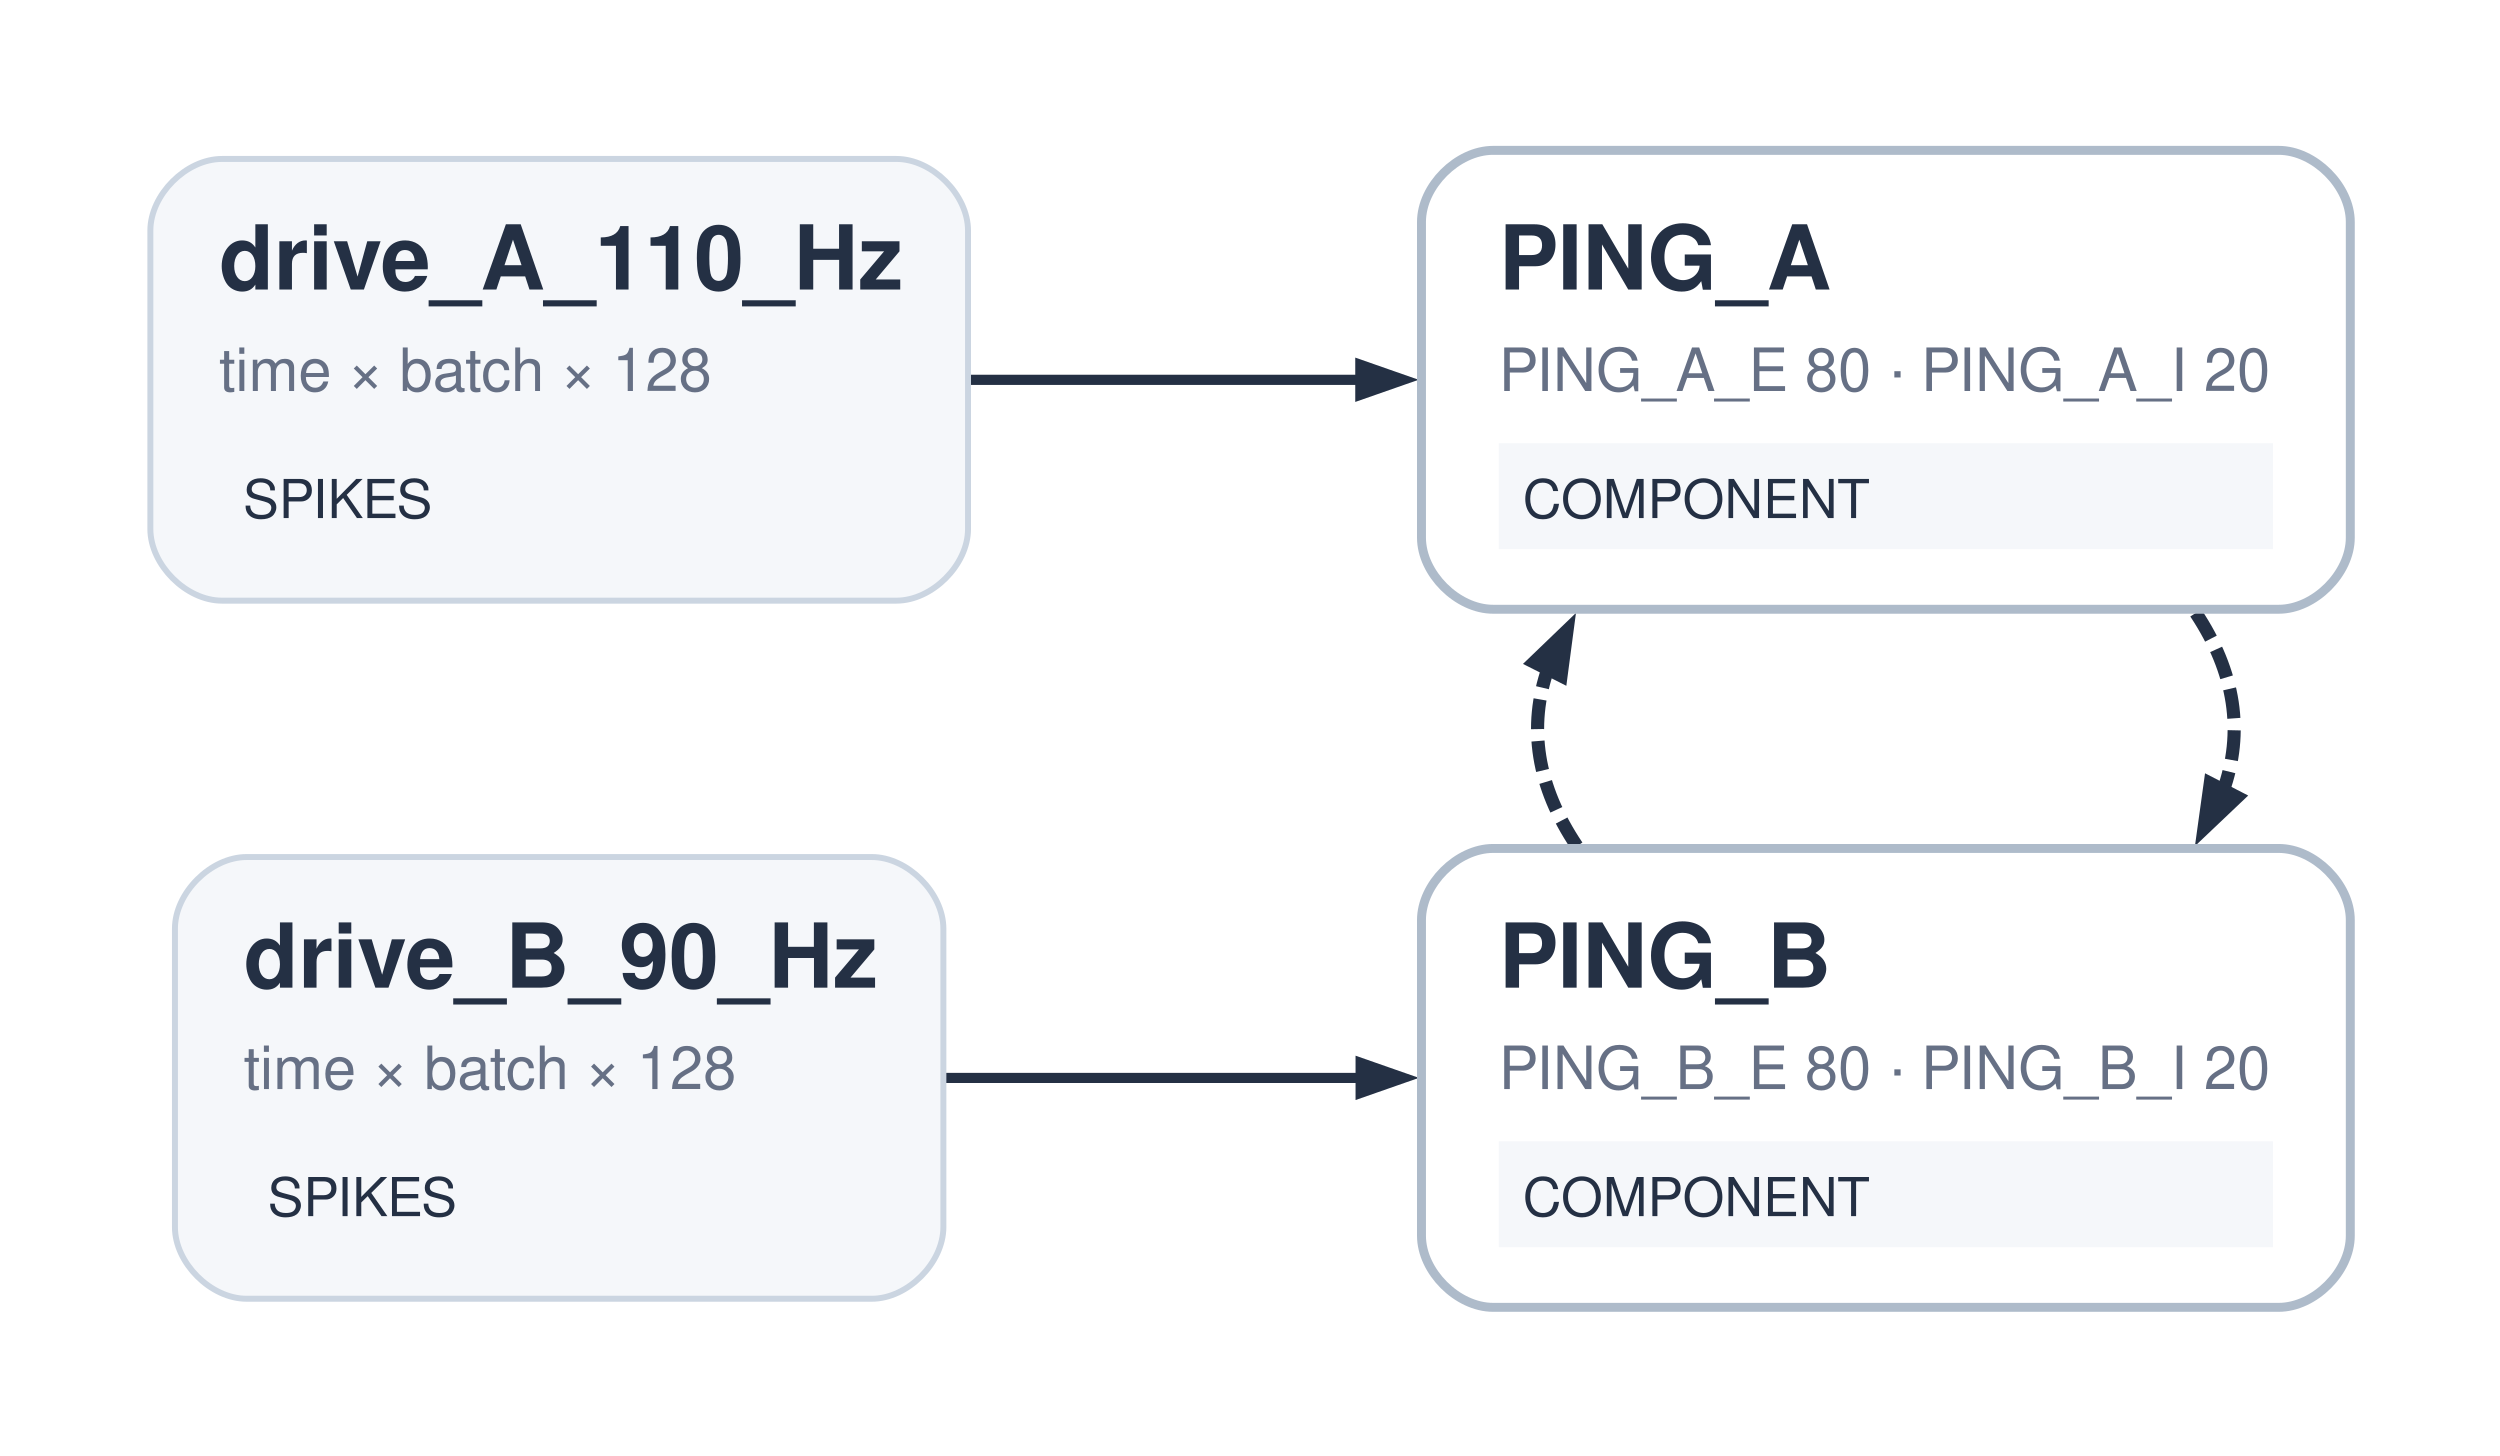
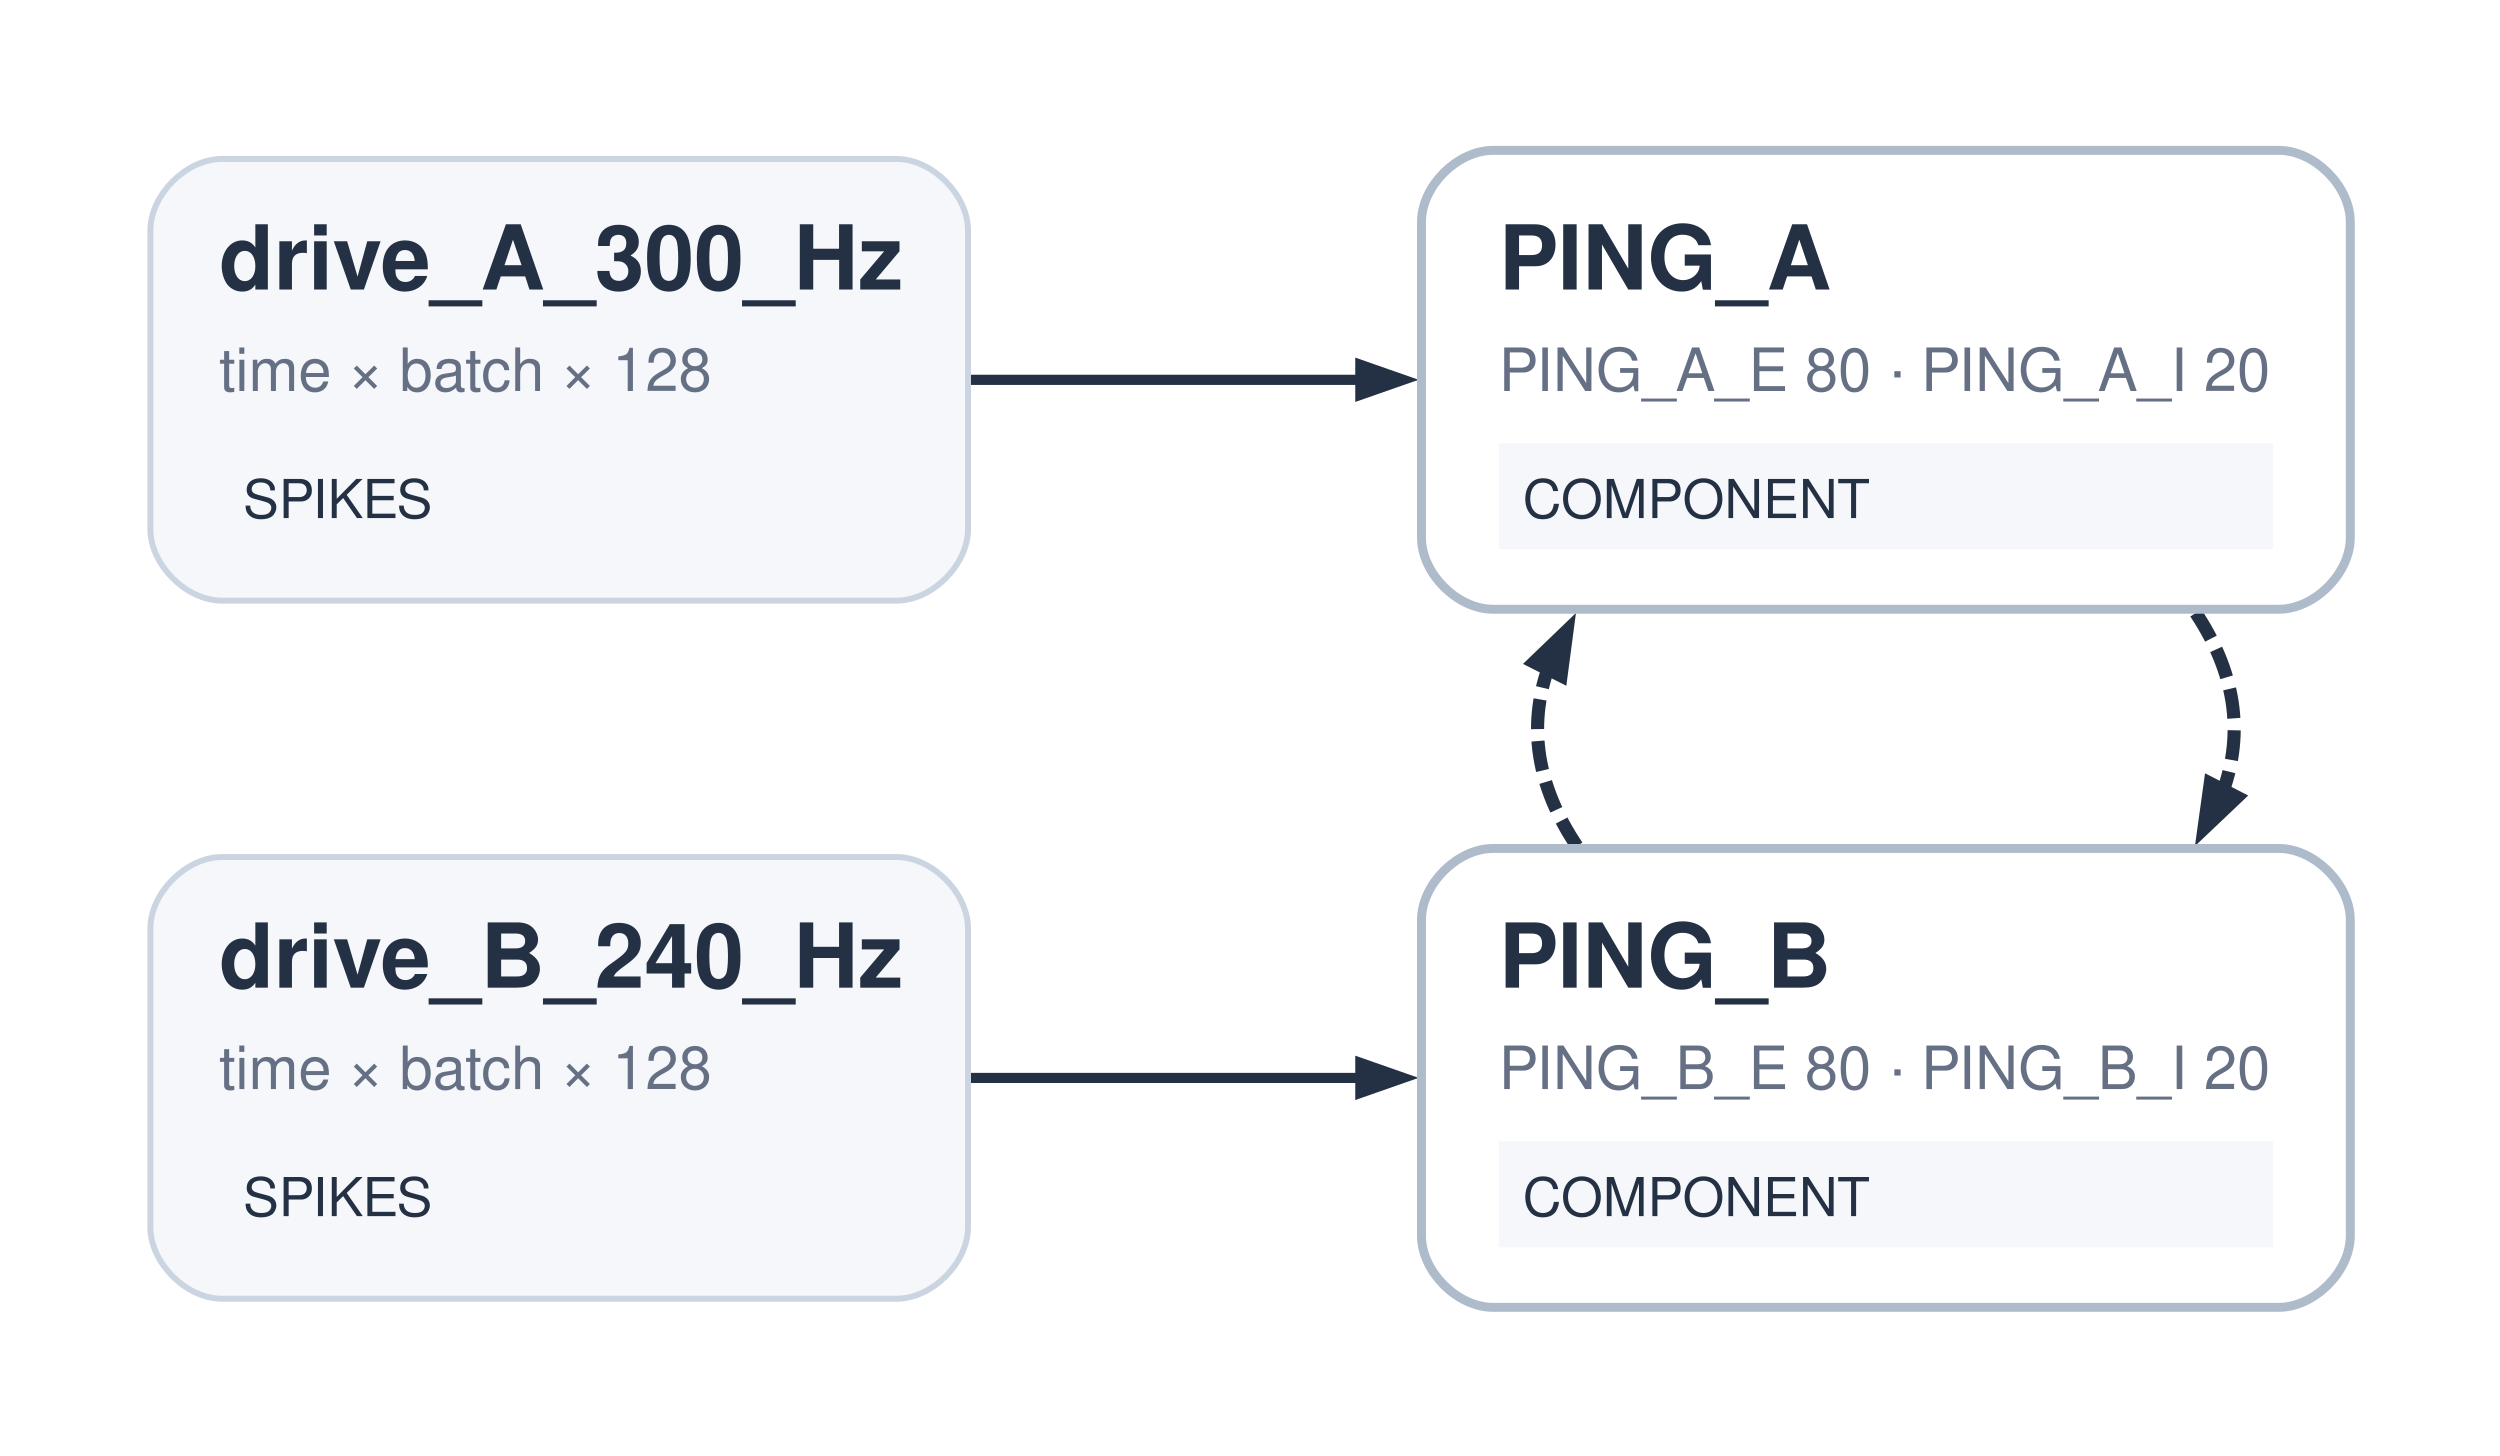
<svg xmlns="http://www.w3.org/2000/svg" width="419pt" height="244pt" viewBox="0.00 0.00 419.00 244.00">
  <g id="graph0" class="graph" transform="scale(1 1) rotate(0) translate(25.2 219.11)">
    <polygon fill="#ffffff" stroke="none" points="-25.2,25.2 -25.2,-219.11 393.91,-219.11 393.91,25.2 -25.2,25.2" />
    <g id="e_n_PING_A_input_to_E" class="edge edge excitatory feedforward">
      <path fill="none" stroke="#243044" stroke-width="1.7" d="M137.43,-155.45C158.14,-155.45 181.2,-155.45 202.98,-155.45" />
      <polygon fill="#243044" stroke="#243044" stroke-width="1.7" points="202.79,-157.98 209.99,-155.46 202.79,-152.94 202.79,-157.98" />
    </g>
    <g id="e_n_PING_B_input_to_E" class="edge edge excitatory feedforward">
-       <path fill="none" stroke="#243044" stroke-width="1.7" d="M133.26,-38.45C155.04,-38.45 179.79,-38.45 203.08,-38.45" />
-       <polygon fill="#243044" stroke="#243044" stroke-width="1.7" points="202.84,-40.98 210.04,-38.46 202.84,-35.94 202.84,-40.98" />
+       <path fill="none" stroke="#243044" stroke-width="1.7" d="M137.43,-38.45C158.14,-38.45 181.2,-38.45 202.98,-38.45" />
+       <polygon fill="#243044" stroke="#243044" stroke-width="1.7" points="202.79,-40.98 209.99,-38.46 202.79,-35.94 202.79,-40.98" />
    </g>
    <g id="e_n_PING_A_E_to_PING_B_E_K_EE" class="edge edge excitatory feedback">
      <path fill="none" stroke="#243044" stroke-width="2.2" stroke-dasharray="5,2" d="M342.82,-116.38C349.42,-106.41 350.94,-96.43 347.37,-86.46" />
      <polygon fill="#243044" stroke="#243044" stroke-width="2.2" points="349.72,-85.51 344.19,-80.26 345.24,-87.82 349.72,-85.51" />
    </g>
    <g id="e_n_PING_B_E_to_PING_A_E_K_EE" class="edge edge excitatory feedback">
      <path fill="none" stroke="#243044" stroke-width="2.2" stroke-dasharray="5,2" d="M239.09,-77.3C232.4,-87.28 230.8,-97.25 234.3,-107.22" />
      <polygon fill="#243044" stroke="#243044" stroke-width="2.2" points="231.93,-108.12 237.43,-113.41 236.43,-105.85 231.93,-108.12" />
    </g>
-     <g id="n_drive_A_110_Hz" class="node node input">
+     <g id="n_drive_A_300_Hz" class="node node input">
      <path fill="#f5f7fa" stroke="#cbd5e1" d="M125.04,-192.47C125.04,-192.47 12,-192.47 12,-192.47 6,-192.47 0,-186.47 0,-180.47 0,-180.47 0,-130.44 0,-130.44 0,-124.44 6,-118.44 12,-118.44 12,-118.44 125.04,-118.44 125.04,-118.44 131.04,-118.44 137.04,-124.44 137.04,-130.44 137.04,-130.44 137.04,-180.47 137.04,-180.47 137.04,-186.47 131.04,-192.47 125.04,-192.47" />
-       <text xml:space="preserve" text-anchor="start" x="11.52" y="-170.58" font-family="Helvetica,sans-Serif" font-weight="bold" font-size="15.00" fill="#243044">drive_A_110_Hz</text>
+       <text xml:space="preserve" text-anchor="start" x="11.52" y="-170.58" font-family="Helvetica,sans-Serif" font-weight="bold" font-size="15.00" fill="#243044">drive_A_300_Hz</text>
      <text xml:space="preserve" text-anchor="start" x="11.52" y="-153.58" font-family="Helvetica,sans-Serif" font-size="10.00" fill="#667085">time × batch × 128</text>
      <polygon fill="#f5f7fa" stroke="none" points="11.52,-127.08 11.52,-144.83 125.52,-144.83 125.52,-127.08 11.52,-127.08" />
      <text xml:space="preserve" text-anchor="start" x="15.52" y="-132.28" font-family="Helvetica,sans-Serif" font-size="9.00" fill="#243044">SPIKES</text>
    </g>
-     <g id="n_drive_B_90_Hz" class="node node input">
-       <path fill="#f5f7fa" stroke="#cbd5e1" d="M120.91,-75.47C120.91,-75.47 16.13,-75.47 16.13,-75.47 10.13,-75.47 4.12,-69.47 4.12,-63.47 4.12,-63.47 4.12,-13.44 4.12,-13.44 4.12,-7.44 10.12,-1.44 16.12,-1.44 16.12,-1.44 120.91,-1.44 120.91,-1.44 126.91,-1.44 132.91,-7.44 132.91,-13.44 132.91,-13.44 132.91,-63.47 132.91,-63.47 132.91,-69.47 126.91,-75.47 120.91,-75.47" />
-       <text xml:space="preserve" text-anchor="start" x="15.64" y="-53.58" font-family="Helvetica,sans-Serif" font-weight="bold" font-size="15.00" fill="#243044">drive_B_90_Hz</text>
-       <text xml:space="preserve" text-anchor="start" x="15.64" y="-36.58" font-family="Helvetica,sans-Serif" font-size="10.00" fill="#667085">time × batch × 128</text>
-       <polygon fill="#f5f7fa" stroke="none" points="15.64,-10.08 15.64,-27.83 121.39,-27.83 121.39,-10.08 15.64,-10.08" />
-       <text xml:space="preserve" text-anchor="start" x="19.64" y="-15.28" font-family="Helvetica,sans-Serif" font-size="9.00" fill="#243044">SPIKES</text>
+     <g id="n_drive_B_240_Hz" class="node node input">
+       <path fill="#f5f7fa" stroke="#cbd5e1" d="M125.04,-75.47C125.04,-75.47 12,-75.47 12,-75.47 6,-75.47 0,-69.47 0,-63.47 0,-63.47 0,-13.44 0,-13.44 0,-7.44 6,-1.44 12,-1.44 12,-1.44 125.04,-1.44 125.04,-1.44 131.04,-1.44 137.04,-7.44 137.04,-13.44 137.04,-13.44 137.04,-63.47 137.04,-63.47 137.04,-69.47 131.04,-75.47 125.04,-75.47" />
+       <text xml:space="preserve" text-anchor="start" x="11.52" y="-53.58" font-family="Helvetica,sans-Serif" font-weight="bold" font-size="15.00" fill="#243044">drive_B_240_Hz</text>
+       <text xml:space="preserve" text-anchor="start" x="11.52" y="-36.58" font-family="Helvetica,sans-Serif" font-size="10.00" fill="#667085">time × batch × 128</text>
+       <polygon fill="#f5f7fa" stroke="none" points="11.52,-10.08 11.52,-27.83 125.52,-27.83 125.52,-10.08 11.52,-10.08" />
+       <text xml:space="preserve" text-anchor="start" x="15.52" y="-15.28" font-family="Helvetica,sans-Serif" font-size="9.00" fill="#243044">SPIKES</text>
    </g>
    <g id="n_PING_A" class="node node component">
      <path fill="#ffffff" stroke="#aebbca" stroke-width="1.5" d="M356.71,-193.91C356.71,-193.91 225.04,-193.91 225.04,-193.91 219.04,-193.91 213.04,-187.91 213.04,-181.91 213.04,-181.91 213.04,-129 213.04,-129 213.04,-123 219.04,-117 225.04,-117 225.04,-117 356.71,-117 356.71,-117 362.71,-117 368.71,-123 368.71,-129 368.71,-129 368.71,-181.91 368.71,-181.91 368.71,-187.91 362.71,-193.91 356.71,-193.91" />
      <text xml:space="preserve" text-anchor="start" x="226" y="-170.58" font-family="Helvetica,sans-Serif" font-weight="bold" font-size="15.00" fill="#243044">PING_A</text>
      <text xml:space="preserve" text-anchor="start" x="226" y="-153.58" font-family="Helvetica,sans-Serif" font-size="10.00" fill="#667085">PING_A_E 80 · PING_A_I 20</text>
      <polygon fill="#f5f7fa" stroke="none" points="226,-127.08 226,-144.83 355.75,-144.83 355.75,-127.08 226,-127.08" />
      <text xml:space="preserve" text-anchor="start" x="230" y="-132.28" font-family="Helvetica,sans-Serif" font-size="9.00" fill="#243044">COMPONENT</text>
    </g>
    <g id="n_PING_B" class="node node component">
      <path fill="#ffffff" stroke="#aebbca" stroke-width="1.5" d="M356.71,-76.91C356.71,-76.91 225.04,-76.91 225.04,-76.91 219.04,-76.91 213.04,-70.91 213.04,-64.91 213.04,-64.91 213.04,-12 213.04,-12 213.04,-6 219.04,0 225.04,0 225.04,0 356.71,0 356.71,0 362.71,0 368.71,-6 368.71,-12 368.71,-12 368.71,-64.91 368.71,-64.91 368.71,-70.91 362.71,-76.91 356.71,-76.91" />
      <text xml:space="preserve" text-anchor="start" x="226" y="-53.58" font-family="Helvetica,sans-Serif" font-weight="bold" font-size="15.00" fill="#243044">PING_B</text>
      <text xml:space="preserve" text-anchor="start" x="226" y="-36.58" font-family="Helvetica,sans-Serif" font-size="10.00" fill="#667085">PING_B_E 80 · PING_B_I 20</text>
      <polygon fill="#f5f7fa" stroke="none" points="226,-10.08 226,-27.83 355.75,-27.83 355.75,-10.08 226,-10.08" />
      <text xml:space="preserve" text-anchor="start" x="230" y="-15.28" font-family="Helvetica,sans-Serif" font-size="9.00" fill="#243044">COMPONENT</text>
    </g>
  </g>
</svg>
